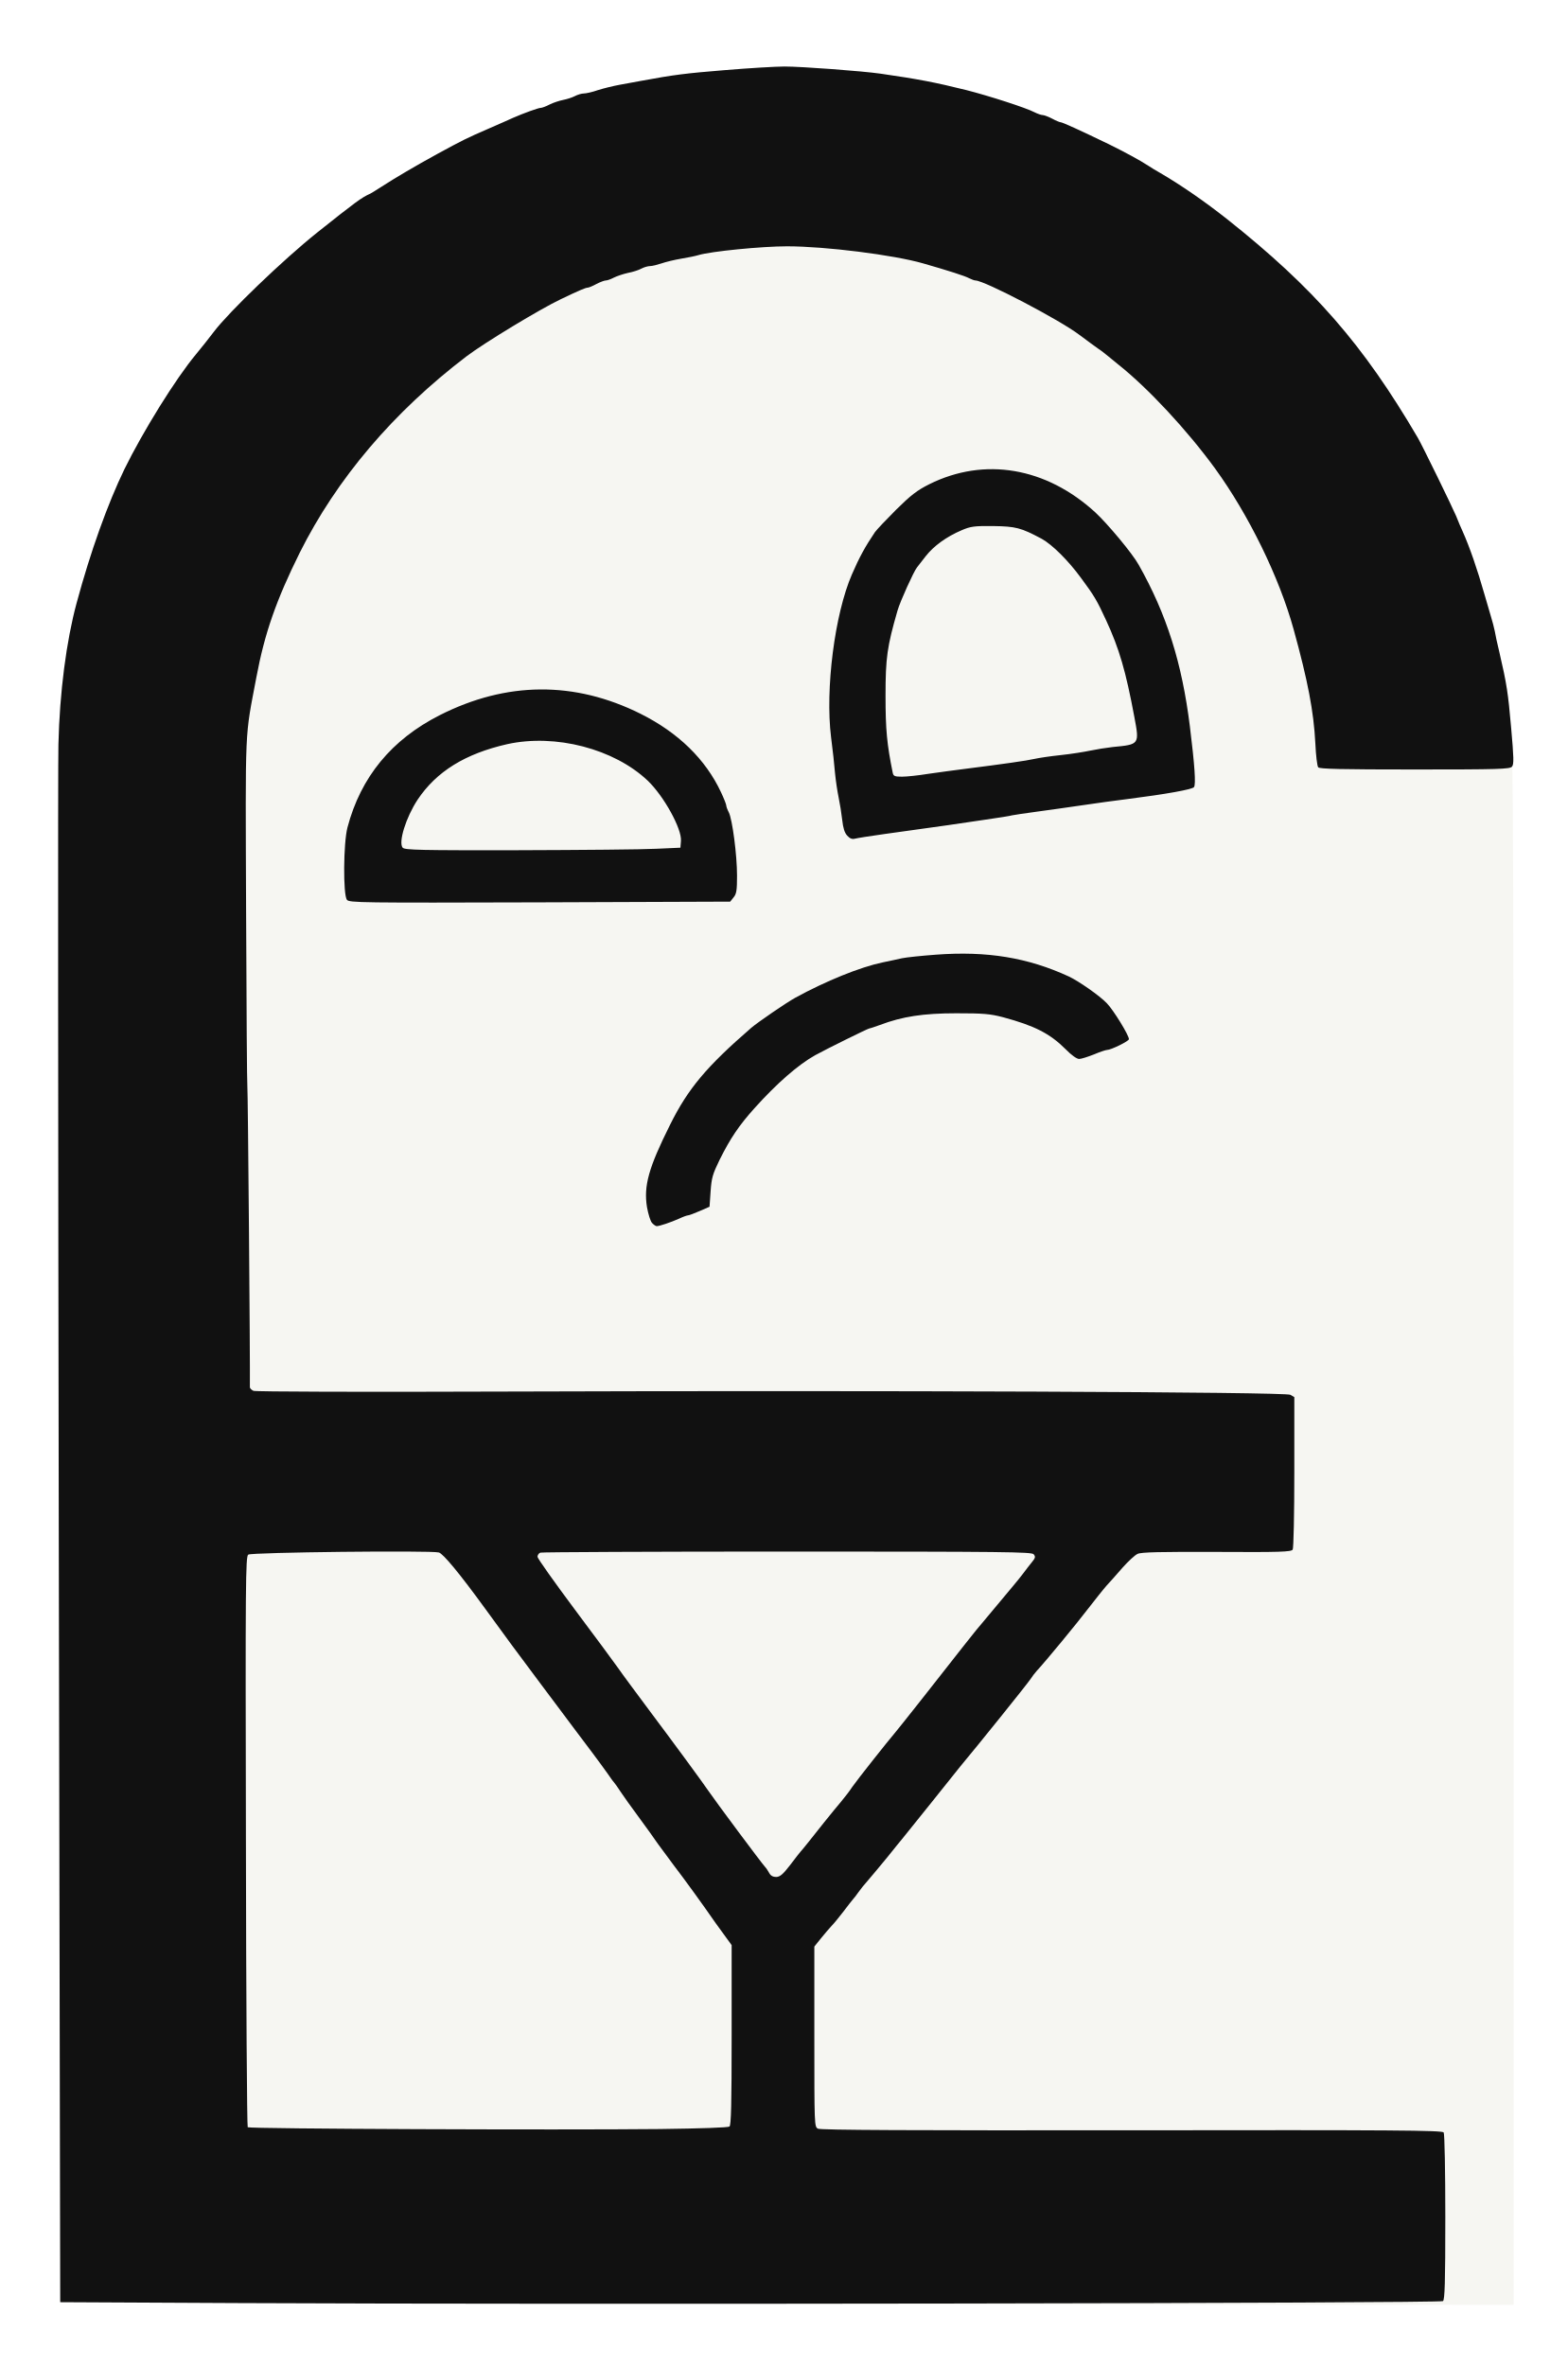
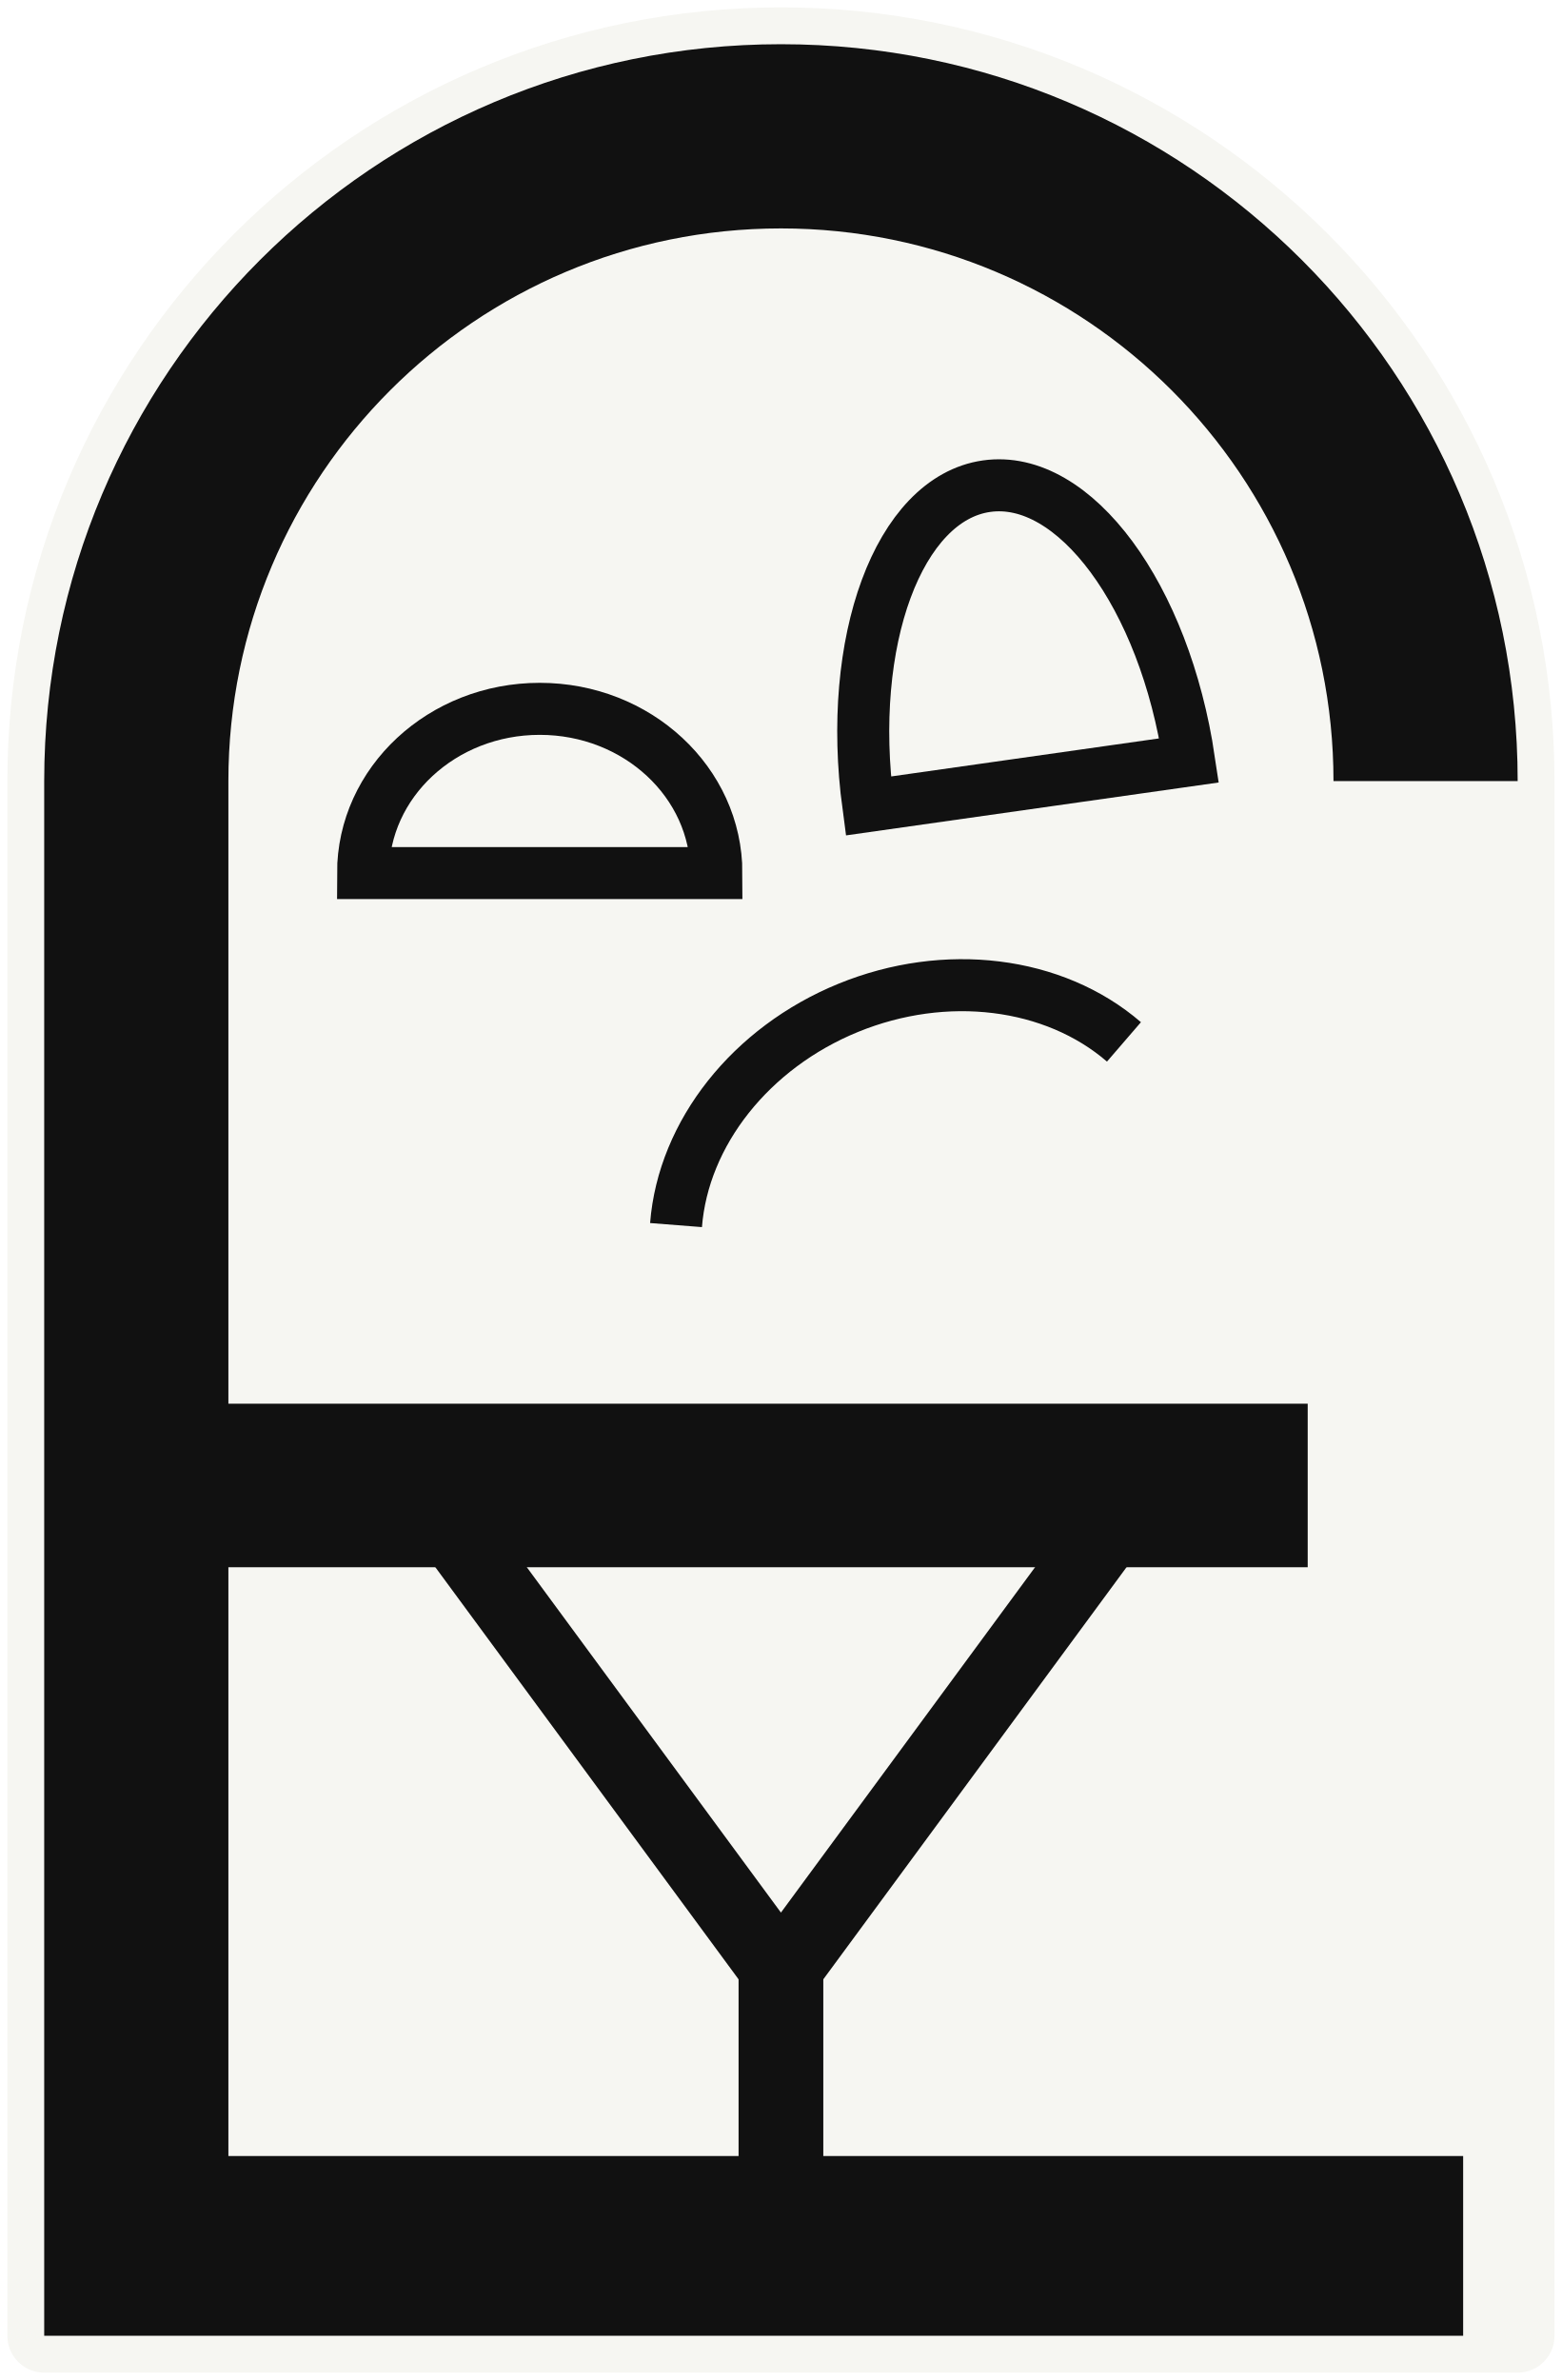
- <svg xmlns="http://www.w3.org/2000/svg" viewBox="0 0 872 1316">
-   <path fill="#f6f6f2" d="M133.5,1281.0L33.5,1280.5L32.7,857.0C32.3,624.1 32.2,424.7 32.5,414.0C33.2,384.9 36.9,356.6 42.6,335.5C50.3,306.9 59.9,280.2 69.2,261.0C79.5,240.0 97.8,210.5 109.0,197.1C112.0,193.5 116.5,187.8 119.0,184.5C127.3,173.5 157.7,144.3 176.5,129.3C198.0,112.2 201.1,109.9 206.0,107.7C206.8,107.3 209.5,105.6 212.0,104.0C219.9,98.9 230.4,92.7 243.5,85.5C257.5,77.9 259.7,76.8 271.0,71.9C277.3,69.1 283.9,66.3 285.5,65.5C291.2,63.0 299.5,60.0 300.8,60.0C301.5,60.0 303.7,59.2 305.8,58.1C307.8,57.1 311.2,56.0 313.2,55.6C315.2,55.2 318.2,54.3 319.7,53.5C321.2,52.7 323.5,52.0 324.7,52.0C326.0,52.0 329.6,51.2 332.7,50.1C335.9,49.1 341.2,47.8 344.5,47.2C347.8,46.6 353.2,45.6 356.5,45.0C374.9,41.6 381.2,40.8 403.3,39.0C416.6,37.9 431.5,37.0 436.4,37.0C446.0,37.0 479.5,39.5 490.0,41.0C510.8,44.0 520.2,45.8 537.5,50.1C550.1,53.3 570.9,60.0 575.6,62.5C577.2,63.3 579.2,64.0 580.0,64.0C580.8,64.0 583.2,64.9 585.3,66.0C587.3,67.1 589.5,68.0 590.0,68.0C591.0,68.0 600.9,72.5 617.0,80.3C625.5,84.5 633.9,89.0 638.8,92.2C640.3,93.2 643.2,95.0 645.4,96.2C657.7,103.4 670.3,112.2 682.5,121.8C731.0,160.3 758.2,191.5 788.7,243.5C791.2,247.8 807.8,281.8 810.0,287.0C811.2,290.0 812.8,293.9 813.6,295.5C817.5,304.2 821.7,316.3 825.9,331.0C827.1,335.1 828.7,340.5 829.4,343.0C830.2,345.5 831.1,349.1 831.5,351.0C831.8,352.9 832.9,358.1 834.0,362.5C837.9,379.2 839.0,386.0 840.5,402.1C841.8,416.7 842.0,471.1 842.0,850.4L842.0,1282.0L537.8,1281.8C370.4,1281.6 188.5,1281.3 133.5,1281.0Z" />
-   <path fill="#111" d="M133.5,1281.0L33.5,1280.5L32.7,857.0C32.3,624.1 32.2,424.7 32.5,414.0C33.2,384.9 36.9,356.6 42.6,335.5C50.3,306.9 59.9,280.2 69.2,261.0C79.5,240.0 97.8,210.5 109.0,197.1C112.0,193.5 116.5,187.8 119.0,184.5C127.3,173.5 157.7,144.3 176.5,129.3C198.0,112.2 201.1,109.9 206.0,107.7C206.8,107.3 209.5,105.6 212.0,104.0C219.9,98.9 230.4,92.7 243.5,85.5C257.5,77.9 259.7,76.8 271.0,71.9C277.3,69.1 283.9,66.3 285.5,65.5C291.2,63.0 299.5,60.0 300.8,60.0C301.5,60.0 303.7,59.2 305.8,58.1C307.8,57.1 311.2,56.0 313.2,55.6C315.2,55.2 318.2,54.3 319.7,53.5C321.2,52.7 323.5,52.0 324.7,52.0C326.0,52.0 329.6,51.2 332.7,50.1C335.9,49.1 341.2,47.8 344.5,47.2C347.8,46.6 353.2,45.6 356.5,45.0C374.9,41.6 381.2,40.8 403.3,39.0C416.6,37.9 431.5,37.0 436.4,37.0C446.0,37.0 479.5,39.5 490.0,41.0C510.8,44.0 520.2,45.8 537.5,50.1C550.1,53.3 570.9,60.0 575.6,62.5C577.2,63.3 579.2,64.0 580.0,64.0C580.8,64.0 583.2,64.9 585.3,66.0C587.3,67.1 589.5,68.0 590.0,68.0C591.0,68.0 600.9,72.5 617.0,80.3C625.5,84.5 633.9,89.0 638.8,92.2C640.3,93.2 643.2,95.0 645.4,96.2C657.7,103.4 670.3,112.2 682.5,121.8C731.0,160.3 758.2,191.5 788.7,243.5C791.2,247.8 807.8,281.8 810.0,287.0C811.2,290.0 812.8,293.9 813.6,295.5C817.5,304.2 821.7,316.3 825.9,331.0C827.1,335.1 828.7,340.5 829.4,343.0C830.2,345.5 831.1,349.1 831.5,351.0C831.8,352.9 832.9,358.1 834.0,362.5C838.2,380.5 838.9,385.4 840.6,404.7C842.1,421.4 842.2,425.1 841.1,426.4C839.9,427.8 834.0,428.0 787.0,428.0C746.0,428.0 734.0,427.7 733.3,426.8C732.7,426.1 732.0,420.1 731.7,413.5C730.8,395.7 727.5,378.6 719.6,350.0C711.6,321.0 694.5,286.2 676.0,260.7C660.5,239.4 638.7,215.9 621.9,202.6C620.6,201.5 618.1,199.5 616.4,198.1C614.7,196.7 612.3,194.8 611.0,194.0C609.1,192.7 605.5,190.0 600.5,186.3C589.8,178.1 547.6,156.0 542.6,156.0C542.0,156.0 540.4,155.4 539.0,154.7C536.8,153.5 527.8,150.6 513.5,146.5C497.2,141.8 459.1,137.0 437.8,137.0C423.8,137.0 395.4,139.8 388.5,141.9C386.9,142.4 382.5,143.3 378.8,143.9C375.2,144.5 370.3,145.7 368.0,146.5C365.6,147.3 362.8,148.0 361.6,148.0C360.5,148.0 358.3,148.6 356.8,149.4C355.4,150.2 352.0,151.3 349.3,151.8C346.6,152.4 343.1,153.6 341.5,154.4C339.8,155.3 337.8,156.0 337.0,156.0C336.2,156.0 333.8,156.9 331.7,158.0C329.7,159.1 327.5,160.0 326.9,160.0C325.8,160.0 322.0,161.6 312.0,166.4C300.6,171.8 269.5,190.6 259.5,198.2C218.8,229.2 187.3,266.3 166.7,307.5C153.7,333.7 147.2,352.2 142.6,376.8C136.1,411.3 136.5,401.1 136.9,507.0C137.1,560.1 137.4,603.8 137.6,604.2C137.9,604.6 139.2,758.8 139.0,771.6C139.0,772.2 139.9,773.1 141.0,773.6C142.2,774.1 200.8,774.3 283.3,774.0C489.2,773.3 714.9,774.2 717.8,775.8L720.0,777.1L720.0,818.8C720.0,842.3 719.6,861.1 719.1,861.9C718.3,863.2 711.9,863.4 676.8,863.2C645.6,863.1 634.8,863.3 632.8,864.3C631.4,864.9 627.6,868.4 624.4,872.0C621.3,875.6 617.3,880.1 615.6,881.9C613.9,883.8 609.4,889.5 605.5,894.5C599.2,902.8 581.3,924.5 576.6,929.5C575.6,930.6 574.1,932.6 573.2,934.0C571.5,936.6 543.5,971.4 534.2,982.5C533.3,983.6 525.9,992.8 517.8,1003.0C509.6,1013.2 502.5,1022.1 501.8,1022.9C501.2,1023.6 497.5,1028.1 493.7,1032.9C489.8,1037.6 485.1,1043.3 483.1,1045.6C481.1,1047.8 478.6,1050.9 477.5,1052.5C476.4,1054.1 475.1,1055.8 474.5,1056.4C473.9,1057.0 471.6,1060.1 469.2,1063.2C466.8,1066.3 463.9,1069.9 462.6,1071.2C461.4,1072.5 458.7,1075.6 456.7,1078.1L453.0,1082.7L453.0,1132.8C453.0,1182.2 453.0,1182.9 455.0,1184.0C456.5,1184.8 506.8,1185.0 629.6,1184.9C776.1,1184.7 802.3,1184.9 803.1,1186.1C803.6,1186.9 804.0,1208.0 804.0,1233.1C804.0,1269.8 803.7,1279.0 802.7,1279.9C801.2,1281.1 314.2,1281.9 133.5,1281.0ZM405.8,1182.8C406.7,1182.0 407.0,1170.6 407.0,1131.8L407.0,1081.9L403.8,1077.5C402.0,1075.1 399.5,1071.6 398.2,1069.8C390.7,1059.0 381.6,1046.4 374.5,1037.1C371.2,1032.7 367.4,1027.5 366.0,1025.6C362.3,1020.3 361.6,1019.3 354.8,1010.0C351.3,1005.3 347.1,999.4 345.5,997.0C343.9,994.5 342.1,992.0 341.5,991.3C340.9,990.7 339.4,988.5 338.0,986.5C336.6,984.5 332.8,979.3 329.5,974.9C323.5,966.9 321.4,964.2 300.7,936.5C290.3,922.7 278.6,906.8 270.0,894.9C255.9,875.5 246.5,864.1 244.1,863.5C239.3,862.3 139.9,863.4 138.1,864.7C136.6,865.7 136.5,879.9 136.8,1024.1C136.9,1111.2 137.4,1182.8 137.8,1183.2C138.7,1184.1 310.4,1184.8 367.0,1184.2C389.9,1183.9 405.0,1183.4 405.8,1182.8ZM439.5,1037.4C442.2,1033.8 445.5,1029.6 446.8,1028.2C448.0,1026.7 449.4,1025.0 449.8,1024.5C451.9,1021.7 464.6,1005.9 467.8,1002.2C469.8,999.8 472.7,996.1 474.1,993.9C476.5,990.4 493.9,968.4 498.1,963.5C499.7,961.7 522.6,932.7 536.5,914.9C539.8,910.6 546.0,903.0 550.4,897.9C564.5,881.0 566.0,879.3 569.0,875.4C570.6,873.2 572.9,870.3 574.1,868.8C576.0,866.5 576.1,865.8 575.0,864.5C573.9,863.2 559.2,863.0 438.0,863.0C363.3,863.0 301.5,863.3 300.6,863.6C299.7,863.9 299.0,865.0 299.0,865.9C299.0,866.8 308.4,880.0 319.8,895.3C331.2,910.5 342.1,925.3 344.0,928.0C345.9,930.8 354.0,941.7 361.9,952.3C375.7,970.7 390.8,991.3 394.0,996.0C397.8,1001.6 423.4,1036.0 425.6,1038.4C426.2,1039.0 427.2,1040.5 427.9,1041.8C428.7,1043.3 430.0,1044.0 431.8,1044.0C433.9,1043.9 435.5,1042.6 439.5,1037.4ZM362.7,680.2C361.8,679.2 360.6,675.3 359.9,671.4C358.0,659.6 360.8,649.5 372.8,625.5C382.8,605.4 393.1,593.2 417.9,571.7C421.5,568.6 437.7,557.5 442.5,554.9C459.3,545.7 478.5,537.9 491.0,535.3C494.6,534.6 499.4,533.5 501.7,533.0C504.0,532.5 512.6,531.6 520.7,531.0C549.0,528.9 571.7,532.6 594.5,543.1C600.1,545.7 611.8,553.9 615.7,558.0C619.4,561.8 628.0,575.8 628.0,578.0C628.0,579.1 618.0,584.0 615.8,584.0C615.1,584.0 611.8,585.1 608.5,586.5C605.2,587.8 601.5,589.0 600.3,589.0C599.0,589.0 596.0,586.9 592.8,583.6C584.0,574.8 575.4,570.5 558.0,565.8C550.7,563.9 547.0,563.6 532.0,563.6C513.6,563.6 501.9,565.4 489.5,570.1C486.7,571.1 484.1,572.0 483.7,572.0C482.9,572.0 459.5,583.6 453.5,586.9C444.0,592.2 432.1,602.6 419.7,616.4C411.1,626.0 406.4,632.9 400.3,645.1C396.5,652.9 395.8,655.1 395.3,662.6L394.7,671.2L389.2,673.6C386.2,674.9 383.3,676.0 382.7,676.0C382.2,676.0 379.9,676.8 377.6,677.9C373.1,679.9 366.9,682.0 365.3,682.0C364.8,682.0 363.6,681.2 362.7,680.2ZM193.0,500.5C190.8,497.8 191.0,468.8 193.3,460.2C200.7,432.2 217.8,411.4 244.6,397.8C281.7,379.0 319.6,378.7 356.3,397.0C377.3,407.5 392.5,422.3 401.1,440.7C402.7,444.1 404.0,447.4 404.0,448.0C404.0,448.6 404.6,450.3 405.4,451.8C407.4,455.7 410.0,475.6 410.0,487.1C410.0,495.1 409.7,497.2 408.1,499.1L406.2,501.5L300.3,501.9C199.8,502.2 194.4,502.1 193.0,500.5ZM365.0,472.1L378.5,471.5L378.8,467.8C379.4,461.1 369.3,442.8 360.3,434.2C341.6,416.5 309.0,408.0 282.2,413.9C258.8,419.2 242.8,429.1 232.3,444.8C225.8,454.7 221.5,468.5 224.0,471.5C225.1,472.8 234.0,473.0 288.4,472.9C323.1,472.8 357.6,472.5 365.0,472.1ZM471.3,464.8C469.8,463.2 469.0,460.6 468.5,456.0C468.1,452.4 467.2,446.8 466.5,443.5C465.8,440.2 464.9,434.1 464.5,430.0C464.2,425.9 463.2,416.9 462.3,410.0C459.0,383.3 464.3,341.6 473.9,319.5C478.0,310.0 481.3,304.0 486.7,296.0C487.7,294.6 493.0,289.0 498.5,283.5C506.7,275.4 510.2,272.7 517.0,269.3C547.6,254.1 581.9,259.9 609.3,285.0C616.1,291.3 630.0,307.9 633.4,314.1C649.0,341.7 657.5,368.7 661.9,404.0C664.6,425.9 665.3,436.2 664.2,437.8C663.3,439.1 648.1,441.8 627.5,444.4C620.9,445.2 609.4,446.8 602.0,447.9C594.6,449.0 583.1,450.6 576.5,451.5C569.9,452.4 563.8,453.3 563.0,453.5C562.2,453.8 555.2,454.9 547.5,456.0C534.2,458.0 525.4,459.3 492.0,463.9C484.0,465.0 476.6,466.2 475.5,466.5C474.1,466.9 472.7,466.4 471.3,464.8ZM516.5,430.4C522.0,429.6 531.7,428.3 538.0,427.5C557.0,425.1 571.3,423.1 575.5,422.1C577.7,421.6 584.2,420.6 590.0,420.0C595.8,419.4 603.2,418.2 606.5,417.5C609.8,416.8 615.4,415.9 619.0,415.5C633.9,414.1 633.9,414.1 631.0,398.7C626.3,373.5 622.6,360.7 615.3,345.0C610.2,333.9 608.7,331.4 601.3,321.4C594.2,311.7 585.3,302.9 579.5,299.7C567.9,293.5 565.1,292.8 552.5,292.6C541.9,292.5 539.9,292.8 535.0,294.9C526.5,298.5 519.4,303.7 515.0,309.3C512.8,312.2 510.6,315.0 510.1,315.6C508.3,317.8 500.8,334.4 499.3,339.5C493.5,359.6 492.6,365.8 492.6,387.0C492.6,406.0 493.4,414.0 496.6,429.8C497.0,431.7 497.7,432.0 501.8,432.0C504.4,432.0 511.0,431.3 516.5,430.4Z" />
+ <svg xmlns="http://www.w3.org/2000/svg" viewBox="-6 -6 212 323">
+   <path id="tarjeta" fill="#f6f6f2" stroke="#f6f6f2" stroke-width="10" stroke-linejoin="round" d="M0,311V100A100,100 0 0 1 200,100V311Z" />
+   <g id="cuerpo" fill="#111" stroke="#111" stroke-linecap="butt">
+     <path stroke="none" d="M0,311V100A100,100 0 0 1 200,100H175A75,75 0 0 0 25,100V184.5H171.5V206.7H25V286.6H192.6V311Z" />
+     <path d="M56.36,202.7L100,262L143.64,202.7" fill="none" stroke-width="10" stroke-linejoin="miter" stroke-miterlimit="20" />
+     <path d="M100,256V288.6" fill="none" stroke-width="11.5" />
+   </g>
+   <g id="ojo-i" fill="#111" stroke="#111" stroke-linecap="butt" style="transform-origin:67px 103.8px">
+     <path d="M43.28,112.49L91.24,112.49A23.98,22.29 0 0 0 43.28,112.49Z" fill="none" stroke-width="7.06" stroke-linejoin="miter" stroke-miterlimit="20" />
+   </g>
+   <g id="ojo-d" fill="#111" stroke="#111" stroke-linecap="butt" style="transform-origin:130.9px 83.4px">
+     <path d="M111.86,103.38L155.4,97.2A21.99,41.24 -8.07 0 0 111.86,103.38Z" fill="none" stroke-width="7.06" stroke-linejoin="miter" stroke-miterlimit="20" />
+   </g>
+   <g id="boca" fill="#111" stroke="#111" stroke-linecap="butt" style="transform-origin:111.4px 136.4px">
+     <path d="M85.76,160.26A35.79,30.6 -21.81 0 1 146.56,135.4" fill="none" stroke-width="7.06" />
+   </g>
</svg>
